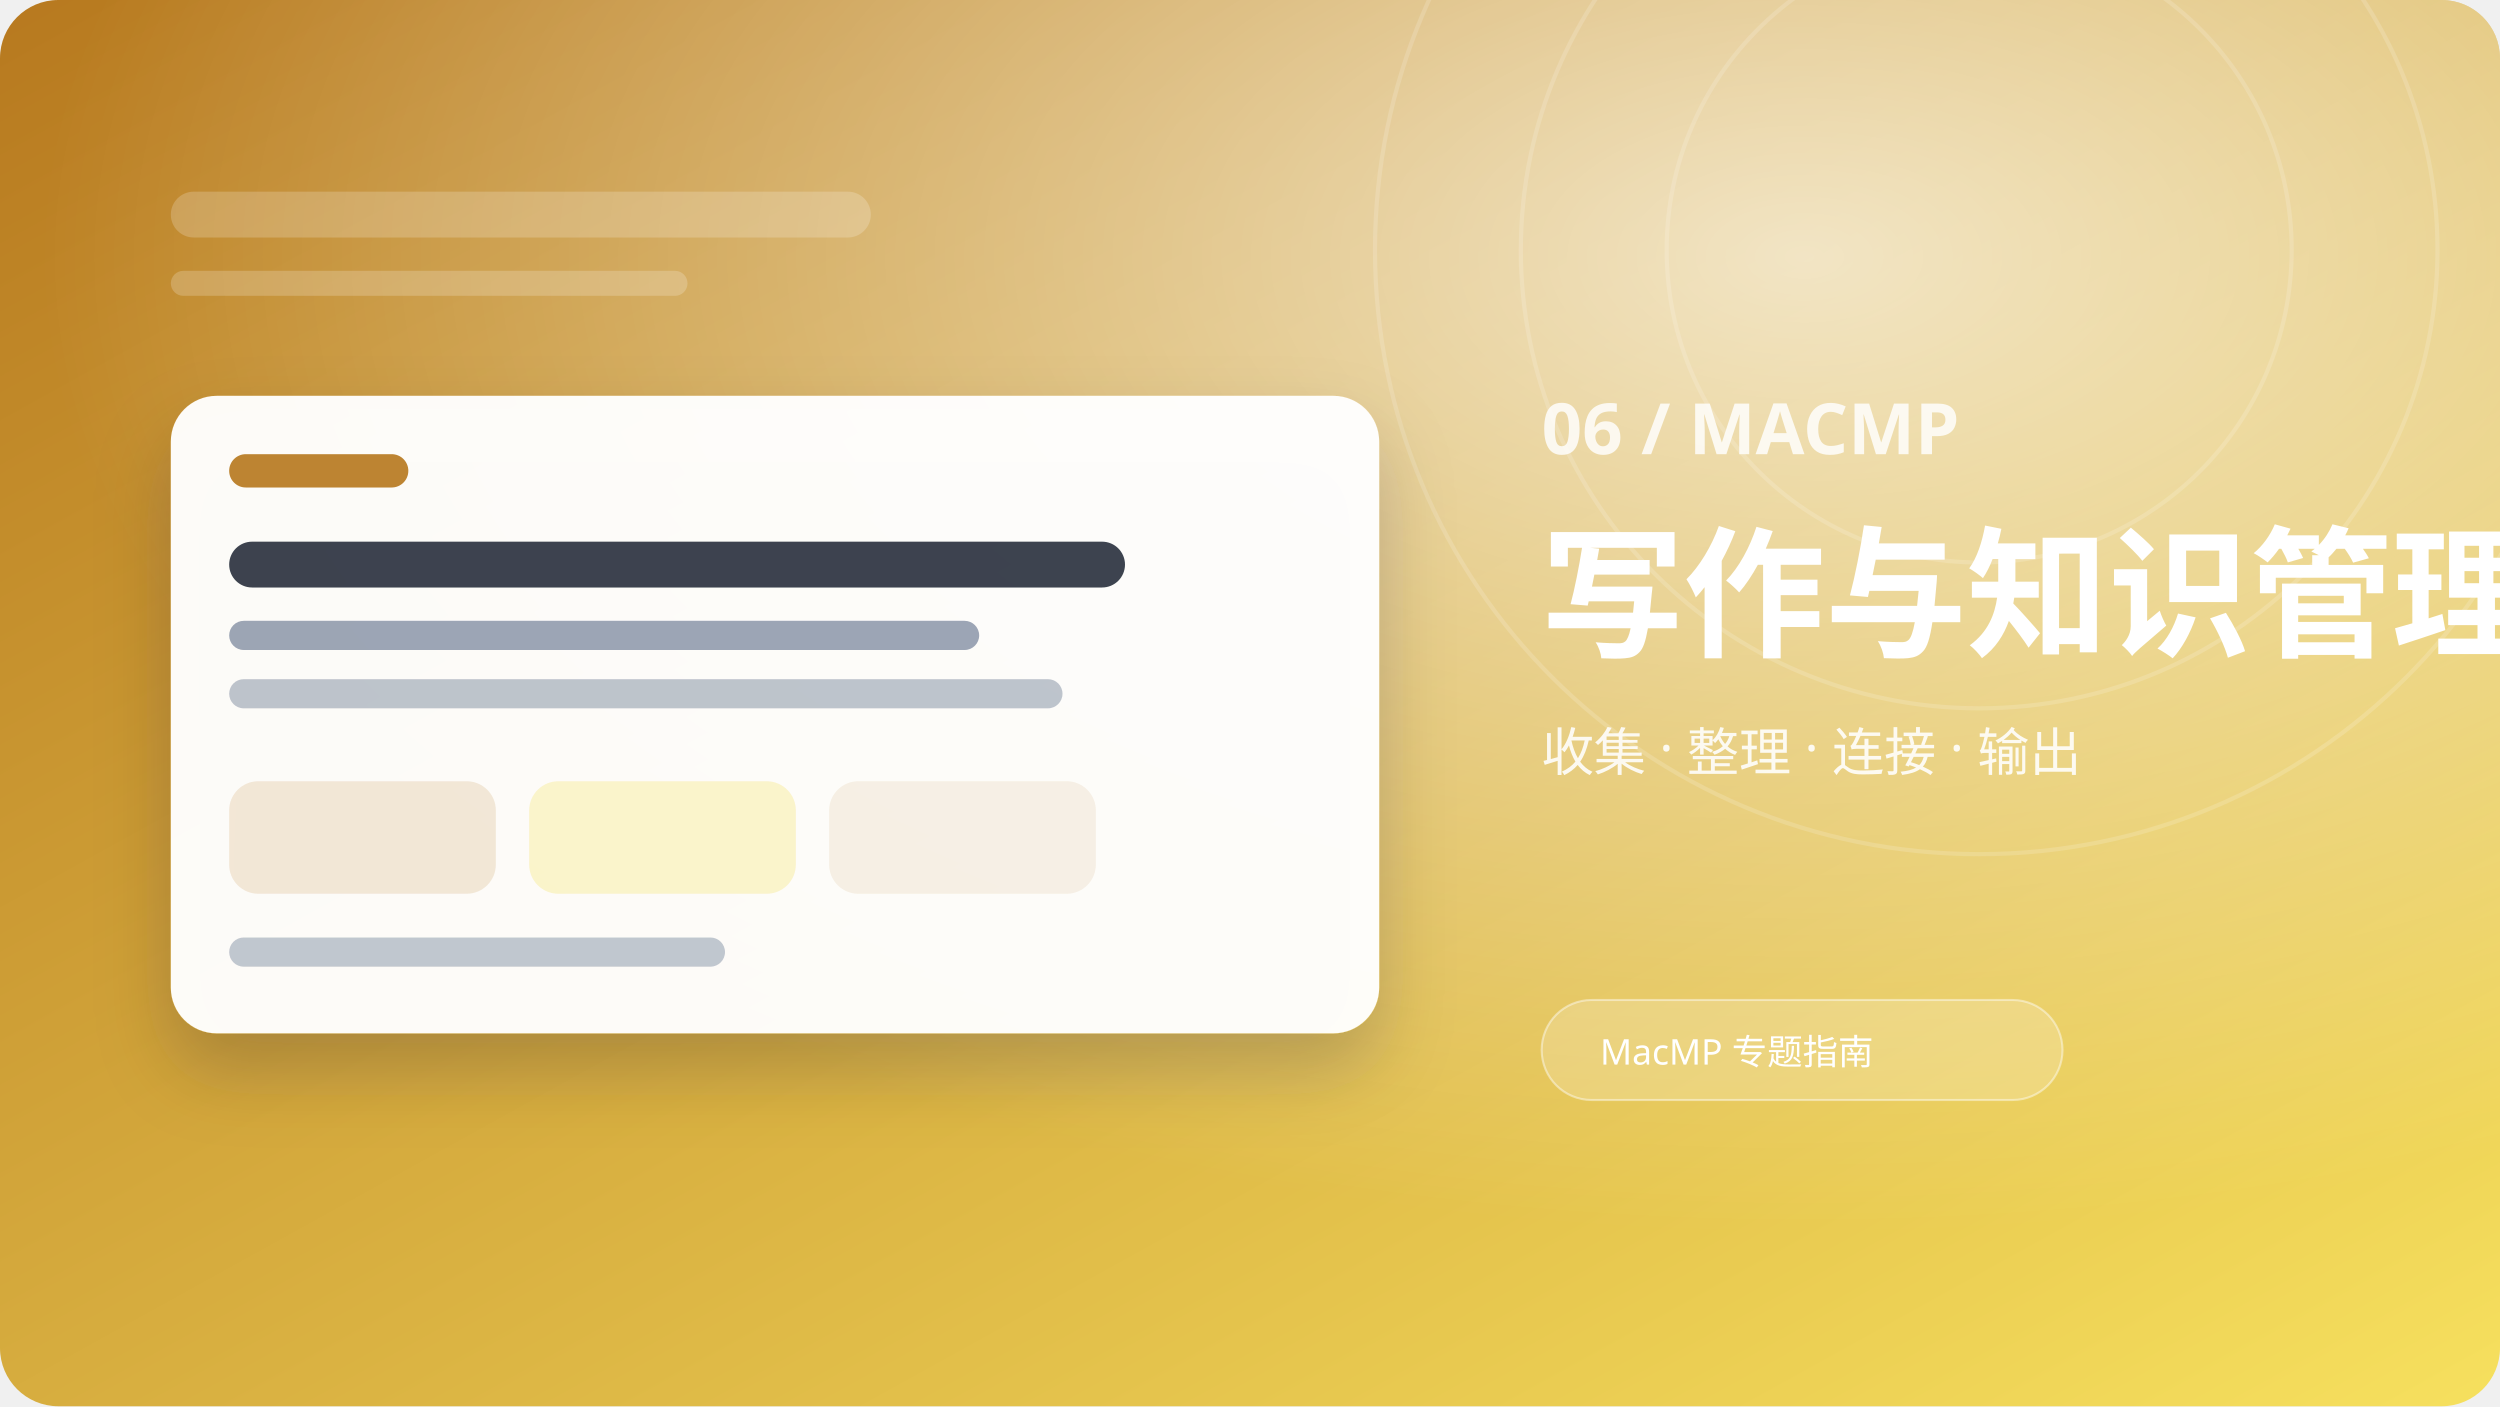
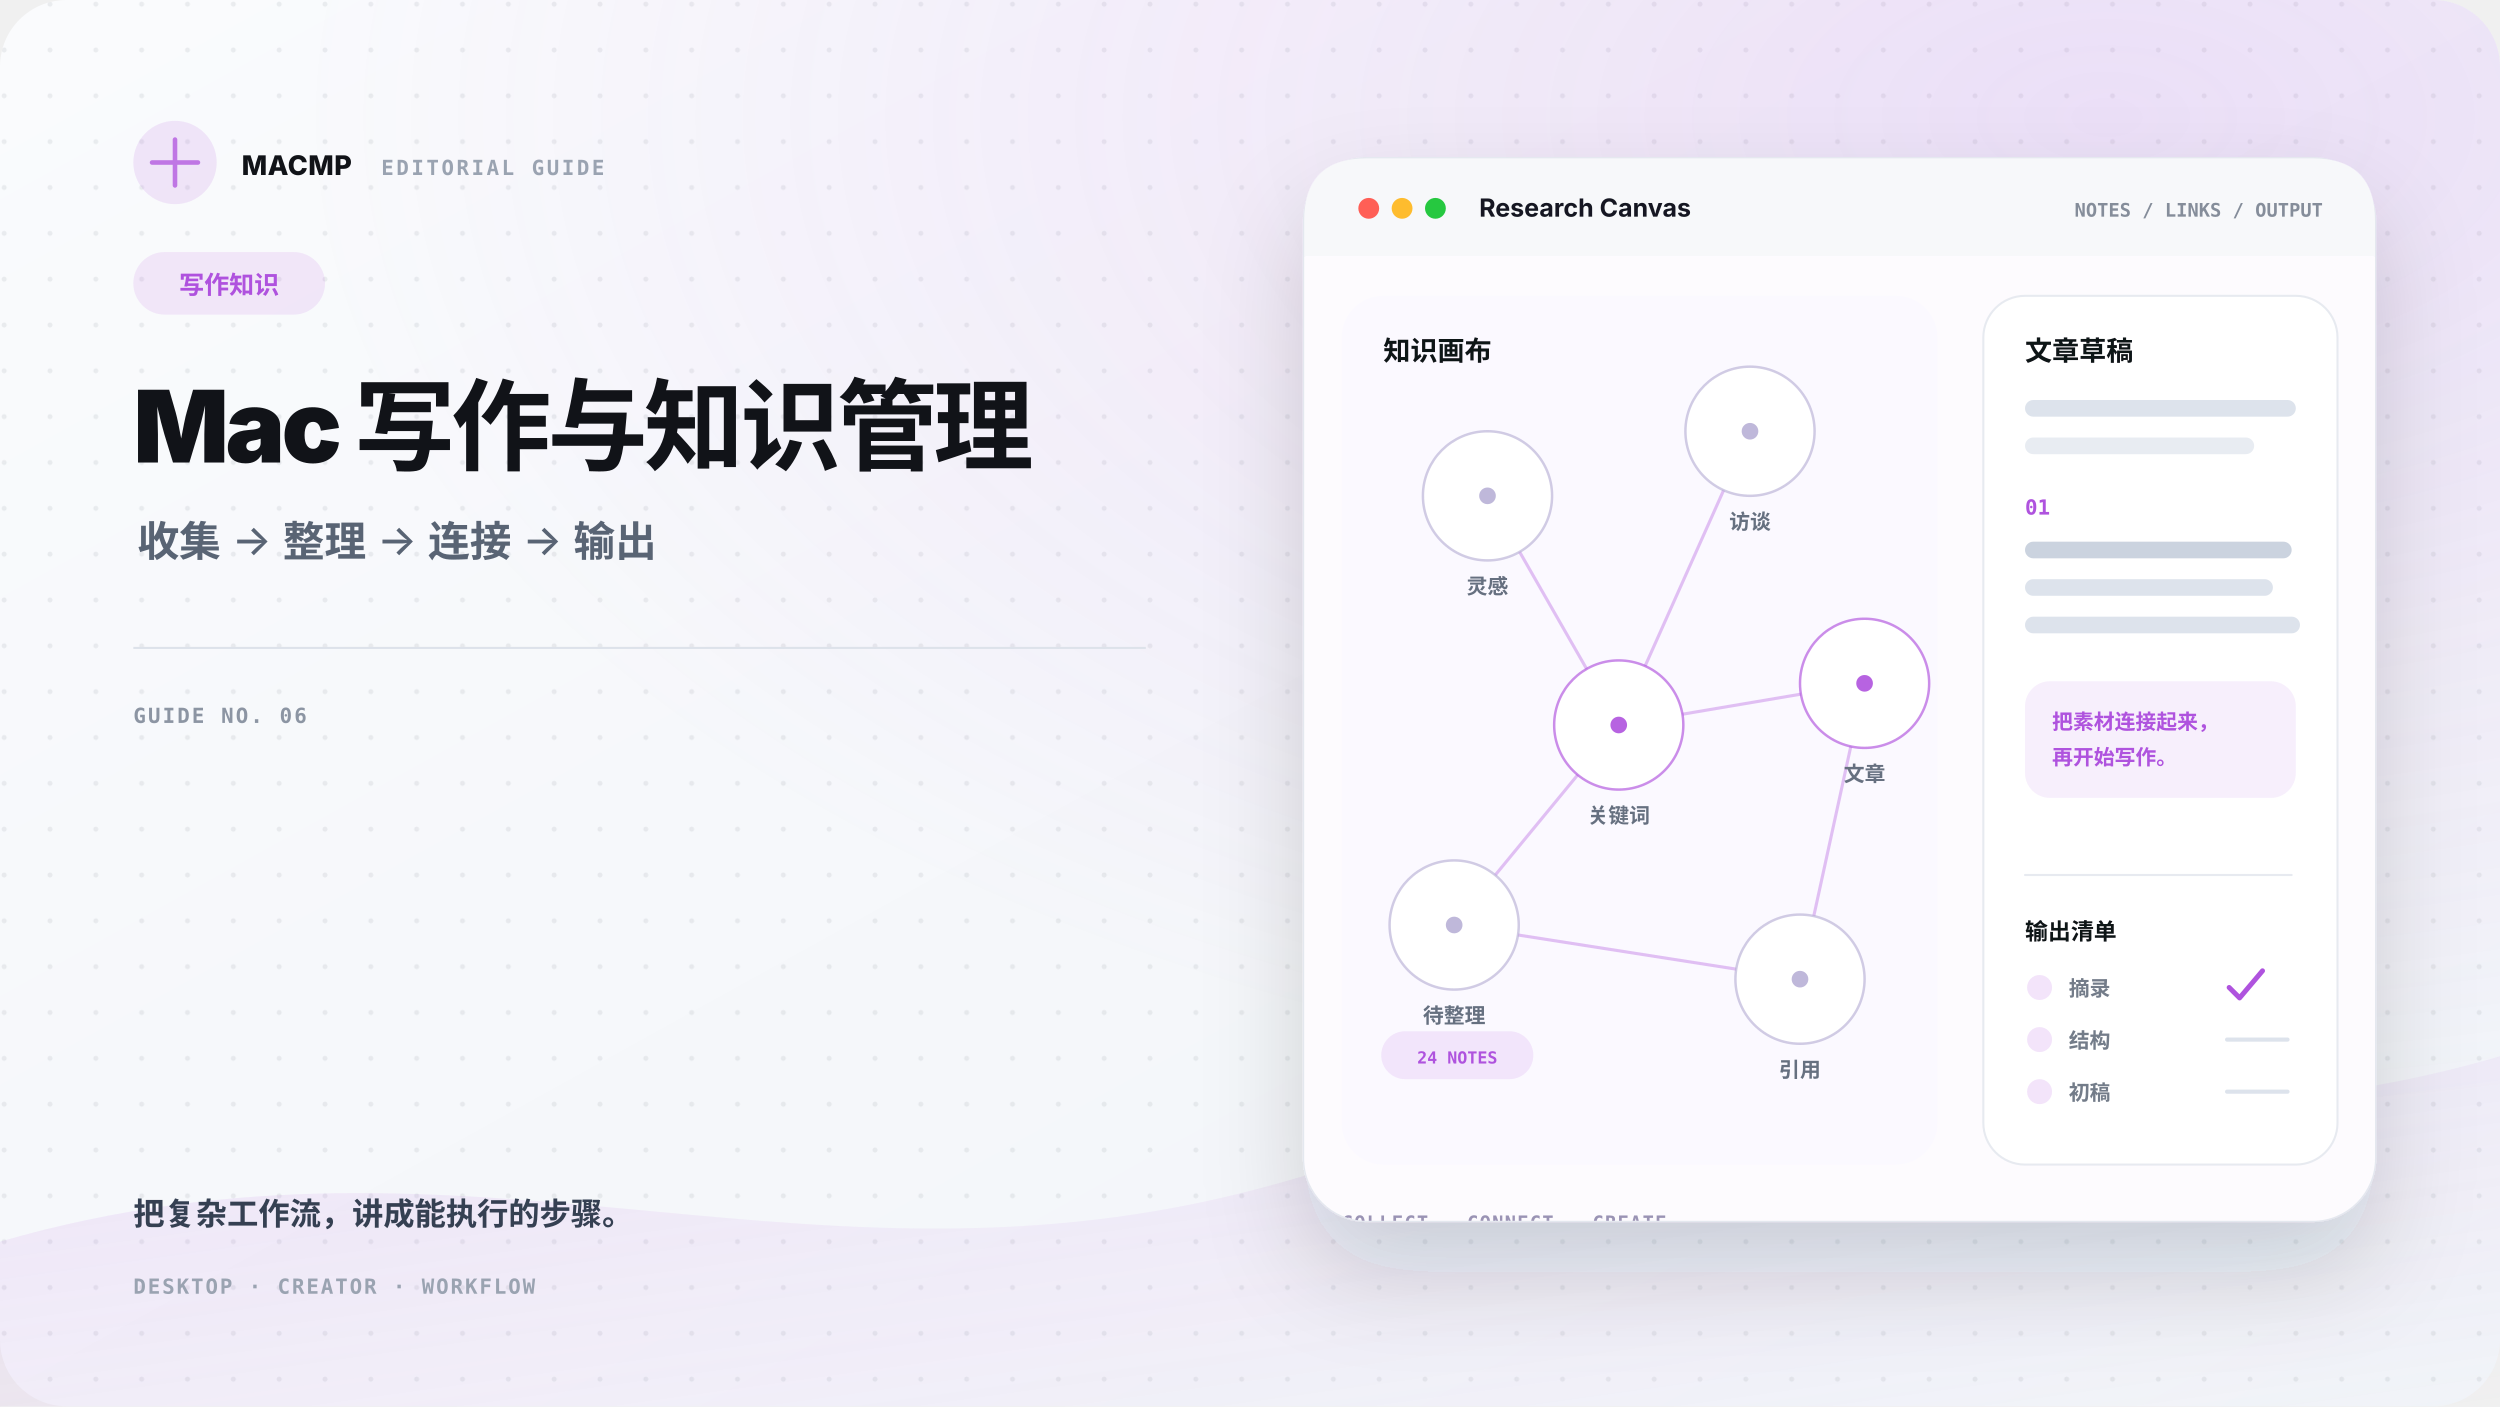
<svg xmlns="http://www.w3.org/2000/svg" viewBox="0 0 1200 675" role="img" aria-labelledby="title">
  <defs>
-     <linearGradient id="bg" x1="0" y1="0" x2="1" y2="1">
-       <stop offset="0" stop-color="#b7791f" />
-       <stop offset="1" stop-color="#f6e05e" />
+     <linearGradient id="page" x1="0" y1="0" x2="1" y2="1">
+       <stop stop-color="#FAFBFD" />
+       <stop offset="1" stop-color="#F1F4F8" />
    </linearGradient>
-     <radialGradient id="glow" cx="72%" cy="18%" r="70%">
-       <stop offset="0" stop-color="#ffffff" stop-opacity=".70" />
-       <stop offset="1" stop-color="#ffffff" stop-opacity="0" />
+     <radialGradient id="halo" cx="84%" cy="8%" r="72%">
+       <stop stop-color="#AF52DE" stop-opacity=".15" />
+       <stop offset="1" stop-color="#AF52DE" stop-opacity="0" />
    </radialGradient>
-     <filter id="shadow" x="-20%" y="-20%" width="140%" height="140%">
-       <feDropShadow dx="0" dy="18" stdDeviation="18" flood-color="#001b3d" flood-opacity=".20" />
+     <linearGradient id="accentWash" x1="0" y1="0" x2="1" y2="1">
+       <stop stop-color="#AF52DE" stop-opacity=".13" />
+       <stop offset="1" stop-color="#AF52DE" stop-opacity="0" />
+     </linearGradient>
+     <linearGradient id="mediaGradient" x1="0" y1="0" x2="1" y2="1">
+       <stop stop-color="#AF52DE" />
+       <stop offset=".52" stop-color="#7B5CFF" />
+       <stop offset="1" stop-color="#00D2C8" />
+     </linearGradient>
+     <filter id="shadow" x="-25%" y="-20%" width="160%" height="170%">
+       <feDropShadow dx="0" dy="24" stdDeviation="24" flood-color="#182033" flood-opacity=".16" />
    </filter>
+     <pattern id="dots" width="22" height="22" patternUnits="userSpaceOnUse">
+       <circle cx="2" cy="2" r="1.2" fill="#172033" fill-opacity=".07" />
+     </pattern>
+     <clipPath id="windowClip">
+       <rect x="626" y="76" width="514" height="510" rx="30" />
+     </clipPath>
  </defs>
-   <rect width="1200" height="675" rx="28" fill="url(#bg)" />
-   <rect width="1200" height="675" rx="28" fill="url(#glow)" />
-   <g opacity=".16" fill="none" stroke="#fff" stroke-width="2">
-     <circle cx="950" cy="120" r="150" />
-     <circle cx="950" cy="120" r="220" />
-     <circle cx="950" cy="120" r="290" />
+   <rect width="1200" height="675" rx="32" fill="url(#page)" />
+   <rect width="1200" height="675" rx="32" fill="url(#dots)" />
+   <rect width="1200" height="675" rx="32" fill="url(#halo)" />
+   <path d="M0 596 C228 530 393 632 617 567 C823 507 1017 561 1200 507 V675 H0Z" fill="url(#accentWash)" />
+   <g transform="translate(64 58)">
+     <g>
+       <circle cx="20" cy="20" r="20" fill="#AF52DE" fill-opacity=".13" />
+       <path d="M20 9 L20 31 M9 20 L31 20" stroke="#AF52DE" stroke-width="2.2" stroke-linecap="round" opacity=".75" />
+     </g>
+     <text x="52" y="26" font-family="-apple-system,BlinkMacSystemFont,'PingFang SC','Hiragino Sans GB','Helvetica Neue',sans-serif" font-size="13" font-weight="800" fill="#111318" letter-spacing=".2">MACMP</text>
+     <text x="119" y="26" font-family="'SFMono-Regular',Menlo,Monaco,monospace" font-size="10" font-weight="700" fill="#9AA3B1" letter-spacing="1.2">EDITORIAL GUIDE</text>
+     <rect x="0" y="63" width="92" height="30" rx="15" fill="#AF52DE" fill-opacity=".12" />
+     <text x="46" y="83" font-family="-apple-system,BlinkMacSystemFont,'PingFang SC','Hiragino Sans GB','Helvetica Neue',sans-serif" font-size="12" font-weight="750" fill="#AF52DE" text-anchor="middle">写作知识</text>
+     <text x="0" y="164" font-family="-apple-system,BlinkMacSystemFont,'PingFang SC','Hiragino Sans GB','Helvetica Neue',sans-serif" font-size="48" font-weight="850" fill="#111318" letter-spacing="-1.7">Mac 写作与知识管理</text>
+     <text x="2" y="209" font-family="-apple-system,BlinkMacSystemFont,'PingFang SC','Hiragino Sans GB','Helvetica Neue',sans-serif" font-size="20" font-weight="550" fill="#596474">收集 → 整理 → 连接 → 输出</text>
+     <line x1="0" y1="253" x2="486" y2="253" stroke="#DDE2EA" stroke-width="1" />
+     <text x="0" y="289" font-family="'SFMono-Regular',Menlo,Monaco,monospace" font-size="10" font-weight="750" fill="#8C95A3" letter-spacing="1">GUIDE NO. 06</text>
+     <text x="0" y="530" font-family="-apple-system,BlinkMacSystemFont,'PingFang SC','Hiragino Sans GB','Helvetica Neue',sans-serif" font-size="15" font-weight="650" fill="#354052">把复杂工作流，讲成能执行的步骤。</text>
+     <text x="0" y="563" font-family="'SFMono-Regular',Menlo,Monaco,monospace" font-size="10" font-weight="700" fill="#9AA3B1" letter-spacing=".9">DESKTOP · CREATOR · WORKFLOW</text>
  </g>
-   <g opacity=".20" fill="#fff">
-     <rect x="82" y="92" width="336" height="22" rx="11" />
-     <rect x="82" y="130" width="248" height="12" rx="6" />
-   </g>
-   <g filter="url(#shadow)" transform="translate(82 190)">
-     <rect width="580" height="306" rx="22" fill="#fff" fill-opacity=".96" />
-     <rect x="28" y="28" width="86" height="16" rx="8" fill="#b7791f" opacity=".92" />
-     <rect x="28" y="70" width="430" height="22" rx="11" fill="#18212f" opacity=".84" />
-     <rect x="28" y="108" width="360" height="14" rx="7" fill="#8a95a8" opacity=".84" />
-     <rect x="28" y="136" width="400" height="14" rx="7" fill="#8a95a8" opacity=".55" />
-     <rect x="28" y="185" width="128" height="54" rx="14" fill="#b7791f" opacity=".16" />
-     <rect x="172" y="185" width="128" height="54" rx="14" fill="#f6e05e" opacity=".30" />
-     <rect x="316" y="185" width="128" height="54" rx="14" fill="#b7791f" opacity=".10" />
-     <rect x="28" y="260" width="238" height="14" rx="7" fill="#8a95a8" opacity=".52" />
-   </g>
-   <g transform="translate(740 218)" fill="#fff">
-     <text x="0" y="0" font-family="PingFang SC,Hiragino Sans GB,sans-serif" font-size="34" font-weight="600" opacity=".82">06 / MACMP</text>
-     <text x="0" y="92" font-family="PingFang SC,Hiragino Sans GB,sans-serif" font-size="68" font-weight="700">写作与知识管理</text>
-     <text x="0" y="152" font-family="PingFang SC,Hiragino Sans GB,sans-serif" font-size="25" opacity=".88">收集 · 整理 · 连接 · 输出</text>
-   </g>
-   <g transform="translate(740 480)">
-     <rect width="250" height="48" rx="24" fill="#fff" fill-opacity=".18" stroke="#fff" stroke-opacity=".44" />
-     <text x="28" y="31" font-family="PingFang SC,Hiragino Sans GB,sans-serif" font-size="17" fill="#fff">MacMP 专题指南</text>
+   <g filter="url(#shadow)">
+     <rect x="626" y="76" width="514" height="510" rx="30" fill="#FFFFFF" stroke="#E4E8EF" stroke-width="1.2" />
+     <path d="M626 106 Q626 76 656 76 H1110 Q1140 76 1140 106 V123 H626 Z" fill="#F7F8FA" />
+     <circle cx="657" cy="100" r="5" fill="#FF5F57" fill-opacity="1" stroke="none" stroke-opacity="1" stroke-width="1" />
+     <circle cx="673" cy="100" r="5" fill="#FEBC2E" fill-opacity="1" stroke="none" stroke-opacity="1" stroke-width="1" />
+     <circle cx="689" cy="100" r="5" fill="#28C840" fill-opacity="1" stroke="none" stroke-opacity="1" stroke-width="1" />
+     <text x="710" y="104" font-family="-apple-system,BlinkMacSystemFont,'PingFang SC','Hiragino Sans GB','Helvetica Neue',sans-serif" font-size="12" font-weight="700" fill="#151922">Research Canvas</text>
+     <text x="1115" y="104" font-family="'SFMono-Regular',Menlo,Monaco,monospace" font-size="9" font-weight="700" fill="#858D9A" text-anchor="end">NOTES  /  LINKS  /  OUTPUT</text>
+     <g clip-path="url(#windowClip)">
+       <rect x="626" y="123" width="514" height="463" fill="#FFFFFF" />
+       <rect x="626" y="123" width="514" height="463" fill="#AF52DE" fill-opacity=".025" />
+       <rect x="644" y="142" width="286" height="417" rx="20" fill="#FBF9FF" fill-opacity="1" stroke="none" stroke-opacity="1" stroke-width="1" />
+       <text x="664" y="173" font-family="-apple-system,BlinkMacSystemFont,'PingFang SC','Hiragino Sans GB','Helvetica Neue',sans-serif" font-size="13" font-weight="750" fill="#111318" fill-opacity="1" text-anchor="start">知识画布</text>
+       <line x1="714" y1="238" x2="777" y2="348" stroke="#AF52DE" stroke-width="1.5" stroke-opacity="0.34" stroke-linecap="round" />
+       <line x1="840" y1="207" x2="777" y2="348" stroke="#AF52DE" stroke-width="1.5" stroke-opacity="0.34" stroke-linecap="round" />
+       <line x1="777" y1="348" x2="895" y2="328" stroke="#AF52DE" stroke-width="1.5" stroke-opacity="0.34" stroke-linecap="round" />
+       <line x1="777" y1="348" x2="698" y2="444" stroke="#AF52DE" stroke-width="1.5" stroke-opacity="0.34" stroke-linecap="round" />
+       <line x1="895" y1="328" x2="864" y2="470" stroke="#AF52DE" stroke-width="1.5" stroke-opacity="0.34" stroke-linecap="round" />
+       <line x1="698" y1="444" x2="864" y2="470" stroke="#AF52DE" stroke-width="1.5" stroke-opacity="0.34" stroke-linecap="round" />
+       <circle cx="714" cy="238" r="31" fill="#FFFFFF" fill-opacity="1" stroke="#B8B1D6" stroke-opacity="0.65" stroke-width="1.2" />
+       <circle cx="714" cy="238" r="4" fill="#B8B1D6" fill-opacity="0.9" stroke="none" stroke-opacity="1" stroke-width="1" />
+       <text x="714" y="285" font-family="-apple-system,BlinkMacSystemFont,'PingFang SC','Hiragino Sans GB','Helvetica Neue',sans-serif" font-size="10" font-weight="650" fill="#667080" fill-opacity="1" text-anchor="middle">灵感</text>
+       <circle cx="840" cy="207" r="31" fill="#FFFFFF" fill-opacity="1" stroke="#B8B1D6" stroke-opacity="0.65" stroke-width="1.2" />
+       <circle cx="840" cy="207" r="4" fill="#B8B1D6" fill-opacity="0.9" stroke="none" stroke-opacity="1" stroke-width="1" />
+       <text x="840" y="254" font-family="-apple-system,BlinkMacSystemFont,'PingFang SC','Hiragino Sans GB','Helvetica Neue',sans-serif" font-size="10" font-weight="650" fill="#667080" fill-opacity="1" text-anchor="middle">访谈</text>
+       <circle cx="777" cy="348" r="31" fill="#FFFFFF" fill-opacity="1" stroke="#AF52DE" stroke-opacity="0.65" stroke-width="1.2" />
+       <circle cx="777" cy="348" r="4" fill="#AF52DE" fill-opacity="0.9" stroke="none" stroke-opacity="1" stroke-width="1" />
+       <text x="777" y="395" font-family="-apple-system,BlinkMacSystemFont,'PingFang SC','Hiragino Sans GB','Helvetica Neue',sans-serif" font-size="10" font-weight="650" fill="#667080" fill-opacity="1" text-anchor="middle">关键词</text>
+       <circle cx="895" cy="328" r="31" fill="#FFFFFF" fill-opacity="1" stroke="#AF52DE" stroke-opacity="0.65" stroke-width="1.2" />
+       <circle cx="895" cy="328" r="4" fill="#AF52DE" fill-opacity="0.9" stroke="none" stroke-opacity="1" stroke-width="1" />
+       <text x="895" y="375" font-family="-apple-system,BlinkMacSystemFont,'PingFang SC','Hiragino Sans GB','Helvetica Neue',sans-serif" font-size="10" font-weight="650" fill="#667080" fill-opacity="1" text-anchor="middle">文章</text>
+       <circle cx="698" cy="444" r="31" fill="#FFFFFF" fill-opacity="1" stroke="#B8B1D6" stroke-opacity="0.65" stroke-width="1.2" />
+       <circle cx="698" cy="444" r="4" fill="#B8B1D6" fill-opacity="0.9" stroke="none" stroke-opacity="1" stroke-width="1" />
+       <text x="698" y="491" font-family="-apple-system,BlinkMacSystemFont,'PingFang SC','Hiragino Sans GB','Helvetica Neue',sans-serif" font-size="10" font-weight="650" fill="#667080" fill-opacity="1" text-anchor="middle">待整理</text>
+       <circle cx="864" cy="470" r="31" fill="#FFFFFF" fill-opacity="1" stroke="#B8B1D6" stroke-opacity="0.65" stroke-width="1.2" />
+       <circle cx="864" cy="470" r="4" fill="#B8B1D6" fill-opacity="0.9" stroke="none" stroke-opacity="1" stroke-width="1" />
+       <text x="864" y="517" font-family="-apple-system,BlinkMacSystemFont,'PingFang SC','Hiragino Sans GB','Helvetica Neue',sans-serif" font-size="10" font-weight="650" fill="#667080" fill-opacity="1" text-anchor="middle">引用</text>
+       <rect x="663" y="495" width="73" height="23" rx="11.5" fill="#AF52DE" fill-opacity="0.12" stroke="none" stroke-opacity="1" stroke-width="1" />
+       <text x="699.5" y="510.5" font-family="'SFMono-Regular',Menlo,Monaco,monospace" font-size="8" font-weight="750" fill="#AF52DE" fill-opacity="1" text-anchor="middle">24 NOTES</text>
+       <rect x="952" y="142" width="170" height="417" rx="20" fill="#FFFFFF" fill-opacity="1" stroke="#E7EAF0" stroke-opacity="1" stroke-width="1" />
+       <text x="972" y="173" font-family="-apple-system,BlinkMacSystemFont,'PingFang SC','Hiragino Sans GB','Helvetica Neue',sans-serif" font-size="13" font-weight="750" fill="#111318" fill-opacity="1" text-anchor="start">文章草稿</text>
+       <rect x="972" y="192" width="130" height="8" rx="4" fill="#DDE3EC" fill-opacity="1" stroke="none" stroke-opacity="1" stroke-width="1" />
+       <rect x="972" y="210" width="110" height="8" rx="4" fill="#E8ECF2" fill-opacity="1" stroke="none" stroke-opacity="1" stroke-width="1" />
+       <text x="972" y="247" font-family="'SFMono-Regular',Menlo,Monaco,monospace" font-size="10" font-weight="800" fill="#AF52DE" fill-opacity="1" text-anchor="start">01</text>
+       <rect x="972" y="260" width="128" height="8" rx="4" fill="#CBD3DF" fill-opacity="1" stroke="none" stroke-opacity="1" stroke-width="1" />
+       <rect x="972" y="278" width="119" height="8" rx="4" fill="#DDE3EC" fill-opacity="1" stroke="none" stroke-opacity="1" stroke-width="1" />
+       <rect x="972" y="296" width="132" height="8" rx="4" fill="#DDE3EC" fill-opacity="1" stroke="none" stroke-opacity="1" stroke-width="1" />
+       <rect x="972" y="327" width="130" height="56" rx="12" fill="#AF52DE" fill-opacity="0.09" stroke="none" stroke-opacity="1" stroke-width="1" />
+       <text x="985" y="350" font-family="-apple-system,BlinkMacSystemFont,'PingFang SC','Hiragino Sans GB','Helvetica Neue',sans-serif" font-size="10" font-weight="700" fill="#AF52DE" fill-opacity="1" text-anchor="start">把素材连接起来，</text>
+       <text x="985" y="367" font-family="-apple-system,BlinkMacSystemFont,'PingFang SC','Hiragino Sans GB','Helvetica Neue',sans-serif" font-size="10" font-weight="700" fill="#AF52DE" fill-opacity="1" text-anchor="start">再开始写作。</text>
+       <line x1="972" y1="420" x2="1100" y2="420" stroke="#E7EAF0" stroke-width="1" stroke-opacity="1" stroke-linecap="round" />
+       <text x="972" y="451" font-family="-apple-system,BlinkMacSystemFont,'PingFang SC','Hiragino Sans GB','Helvetica Neue',sans-serif" font-size="11" font-weight="700" fill="#111318" fill-opacity="1" text-anchor="start">输出清单</text>
+       <circle cx="979" cy="474" r="6" fill="#AF52DE" fill-opacity="0.16" stroke="none" stroke-opacity="1" stroke-width="1" />
+       <text x="993" y="478" font-family="-apple-system,BlinkMacSystemFont,'PingFang SC','Hiragino Sans GB','Helvetica Neue',sans-serif" font-size="10" font-weight="600" fill="#737C89" fill-opacity="1" text-anchor="start">摘录</text>
+       <path d="M1070 474 l5 5 11-13" fill="none" stroke="#AF52DE" stroke-width="2.4" stroke-linecap="round" stroke-linejoin="round" />
+       <circle cx="979" cy="499" r="6" fill="#AF52DE" fill-opacity="0.16" stroke="none" stroke-opacity="1" stroke-width="1" />
+       <text x="993" y="503" font-family="-apple-system,BlinkMacSystemFont,'PingFang SC','Hiragino Sans GB','Helvetica Neue',sans-serif" font-size="10" font-weight="600" fill="#737C89" fill-opacity="1" text-anchor="start">结构</text>
+       <line x1="1069" y1="499" x2="1098" y2="499" stroke="#DDE3EC" stroke-width="2" stroke-opacity="1" stroke-linecap="round" />
+       <circle cx="979" cy="524" r="6" fill="#AF52DE" fill-opacity="0.16" stroke="none" stroke-opacity="1" stroke-width="1" />
+       <text x="993" y="528" font-family="-apple-system,BlinkMacSystemFont,'PingFang SC','Hiragino Sans GB','Helvetica Neue',sans-serif" font-size="10" font-weight="600" fill="#737C89" fill-opacity="1" text-anchor="start">初稿</text>
+       <line x1="1069" y1="524" x2="1098" y2="524" stroke="#DDE3EC" stroke-width="2" stroke-opacity="1" stroke-linecap="round" />
+       <text x="644" y="590" font-family="'SFMono-Regular',Menlo,Monaco,monospace" font-size="9" font-weight="750" fill="#9A93B4" fill-opacity="1" text-anchor="start" letter-spacing="0.6">COLLECT · CONNECT · CREATE</text>
+     </g>
  </g>
</svg>
